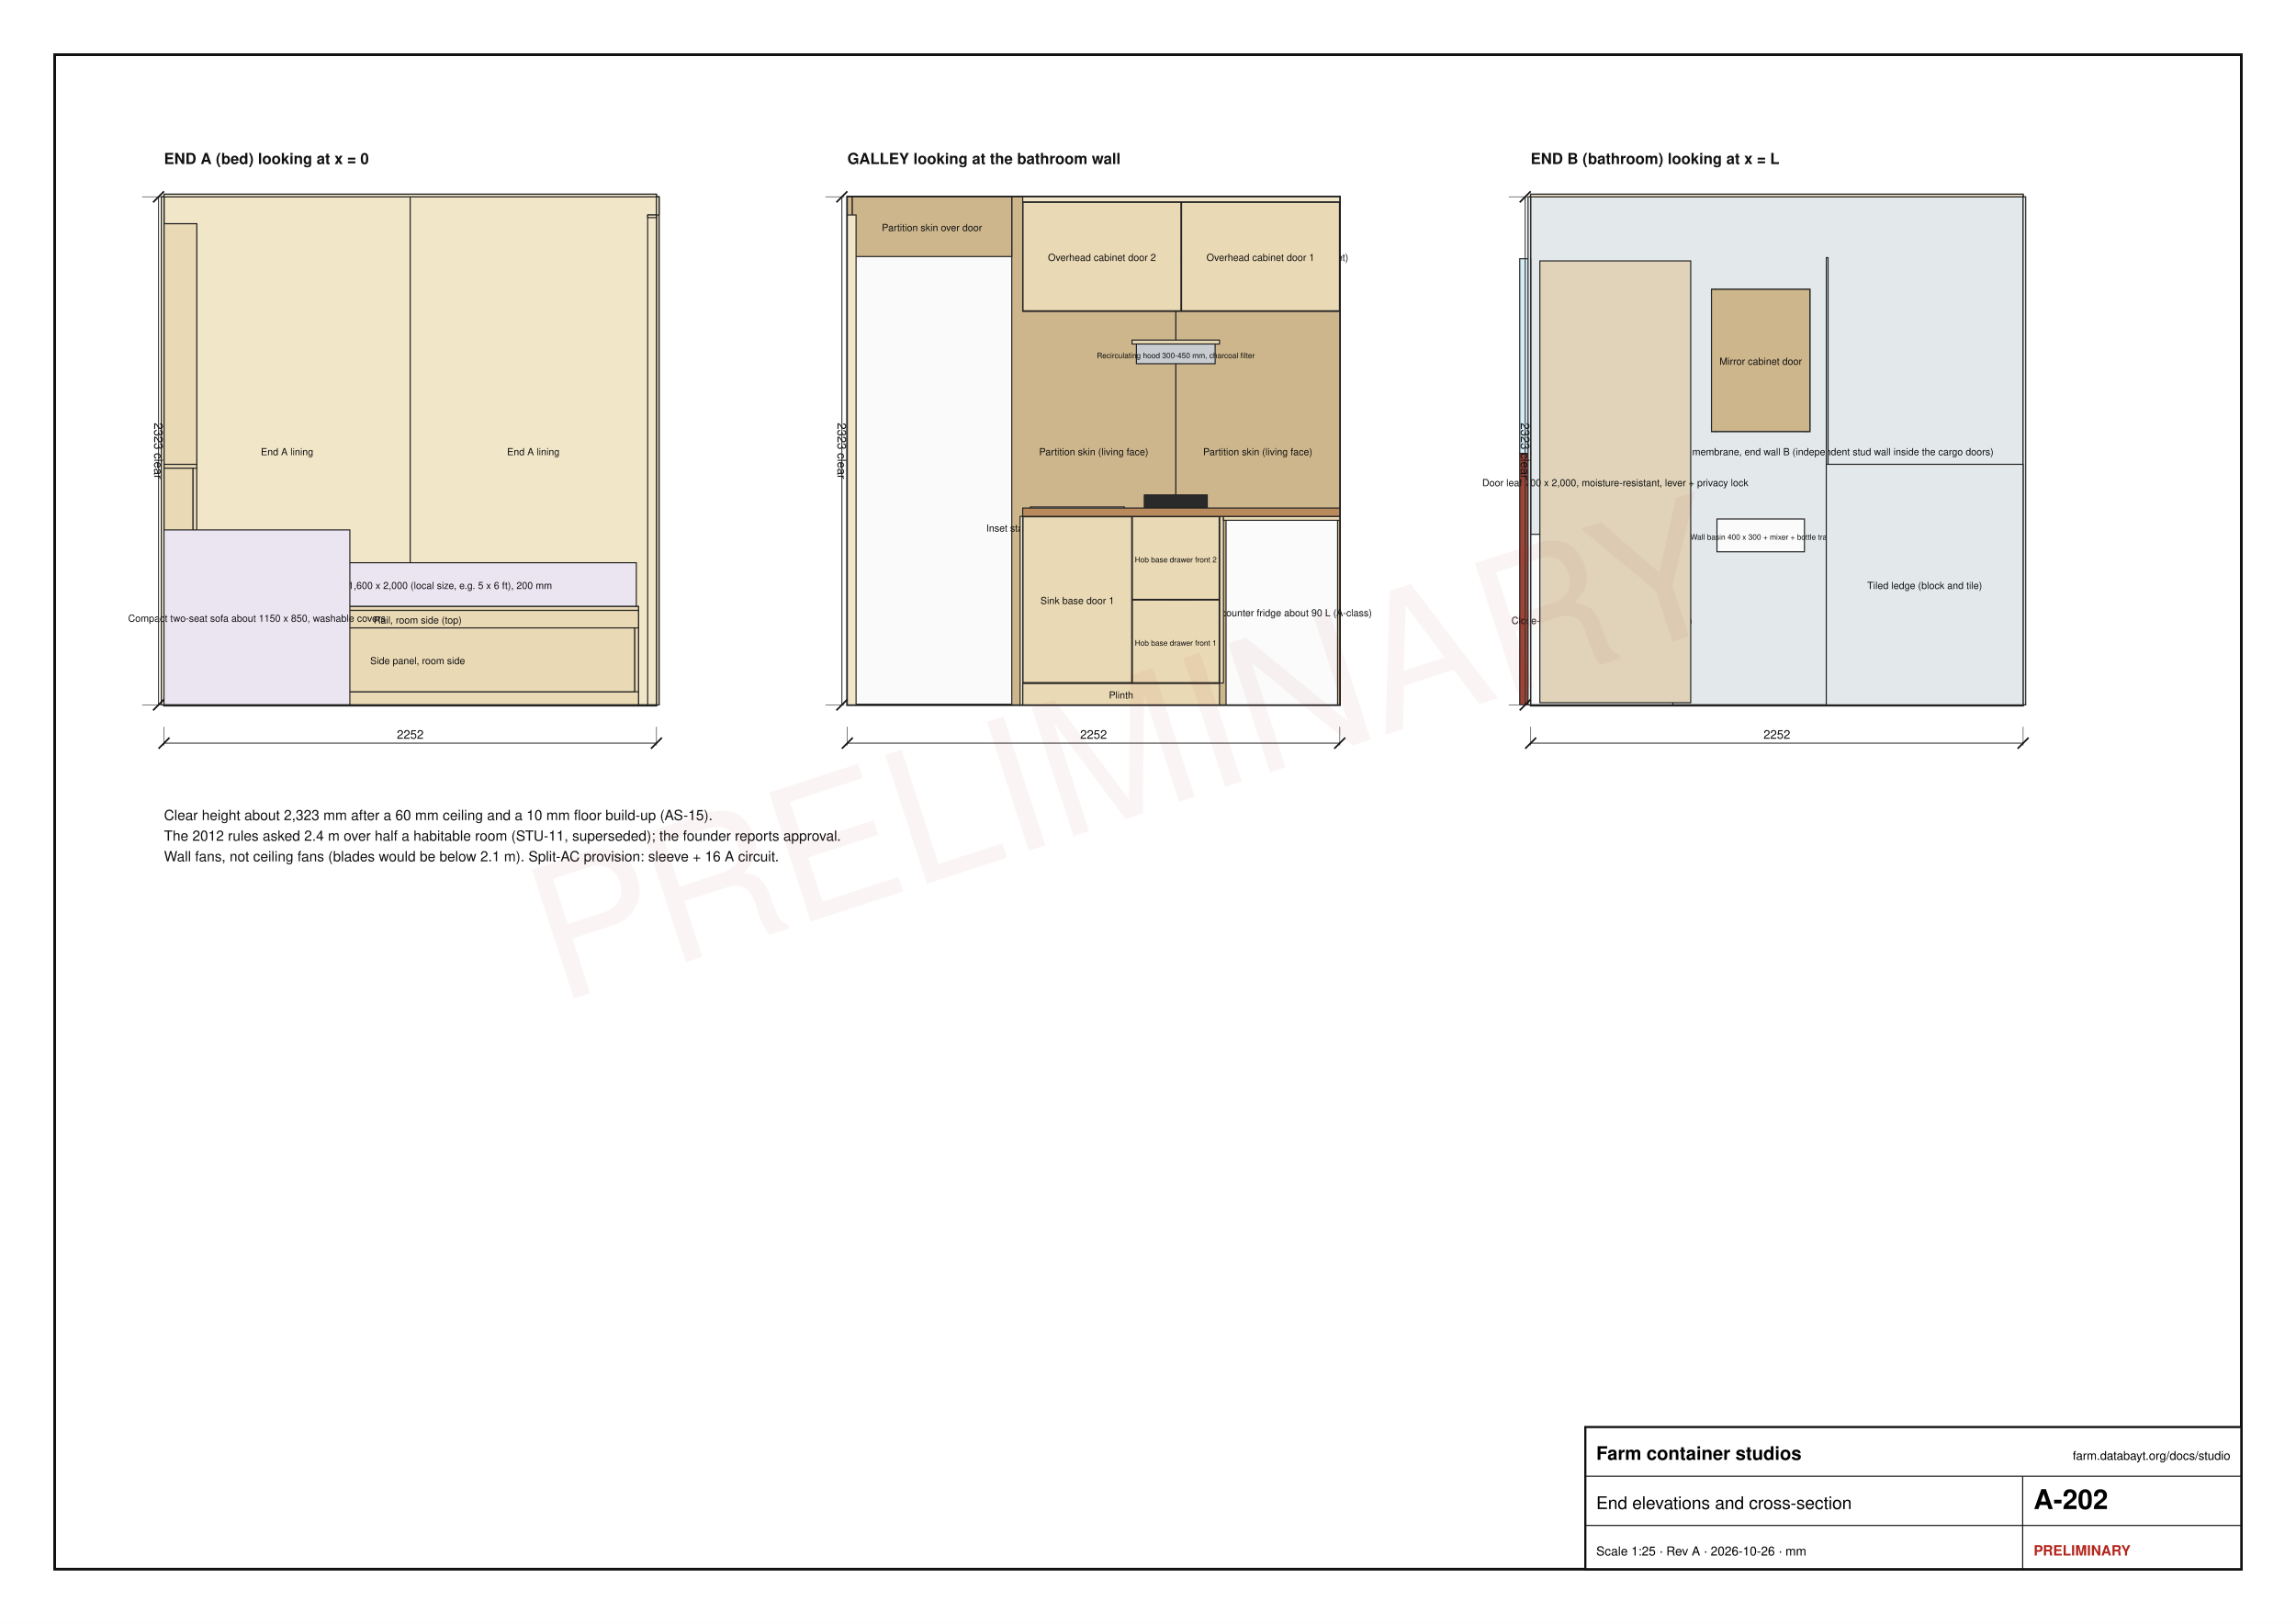
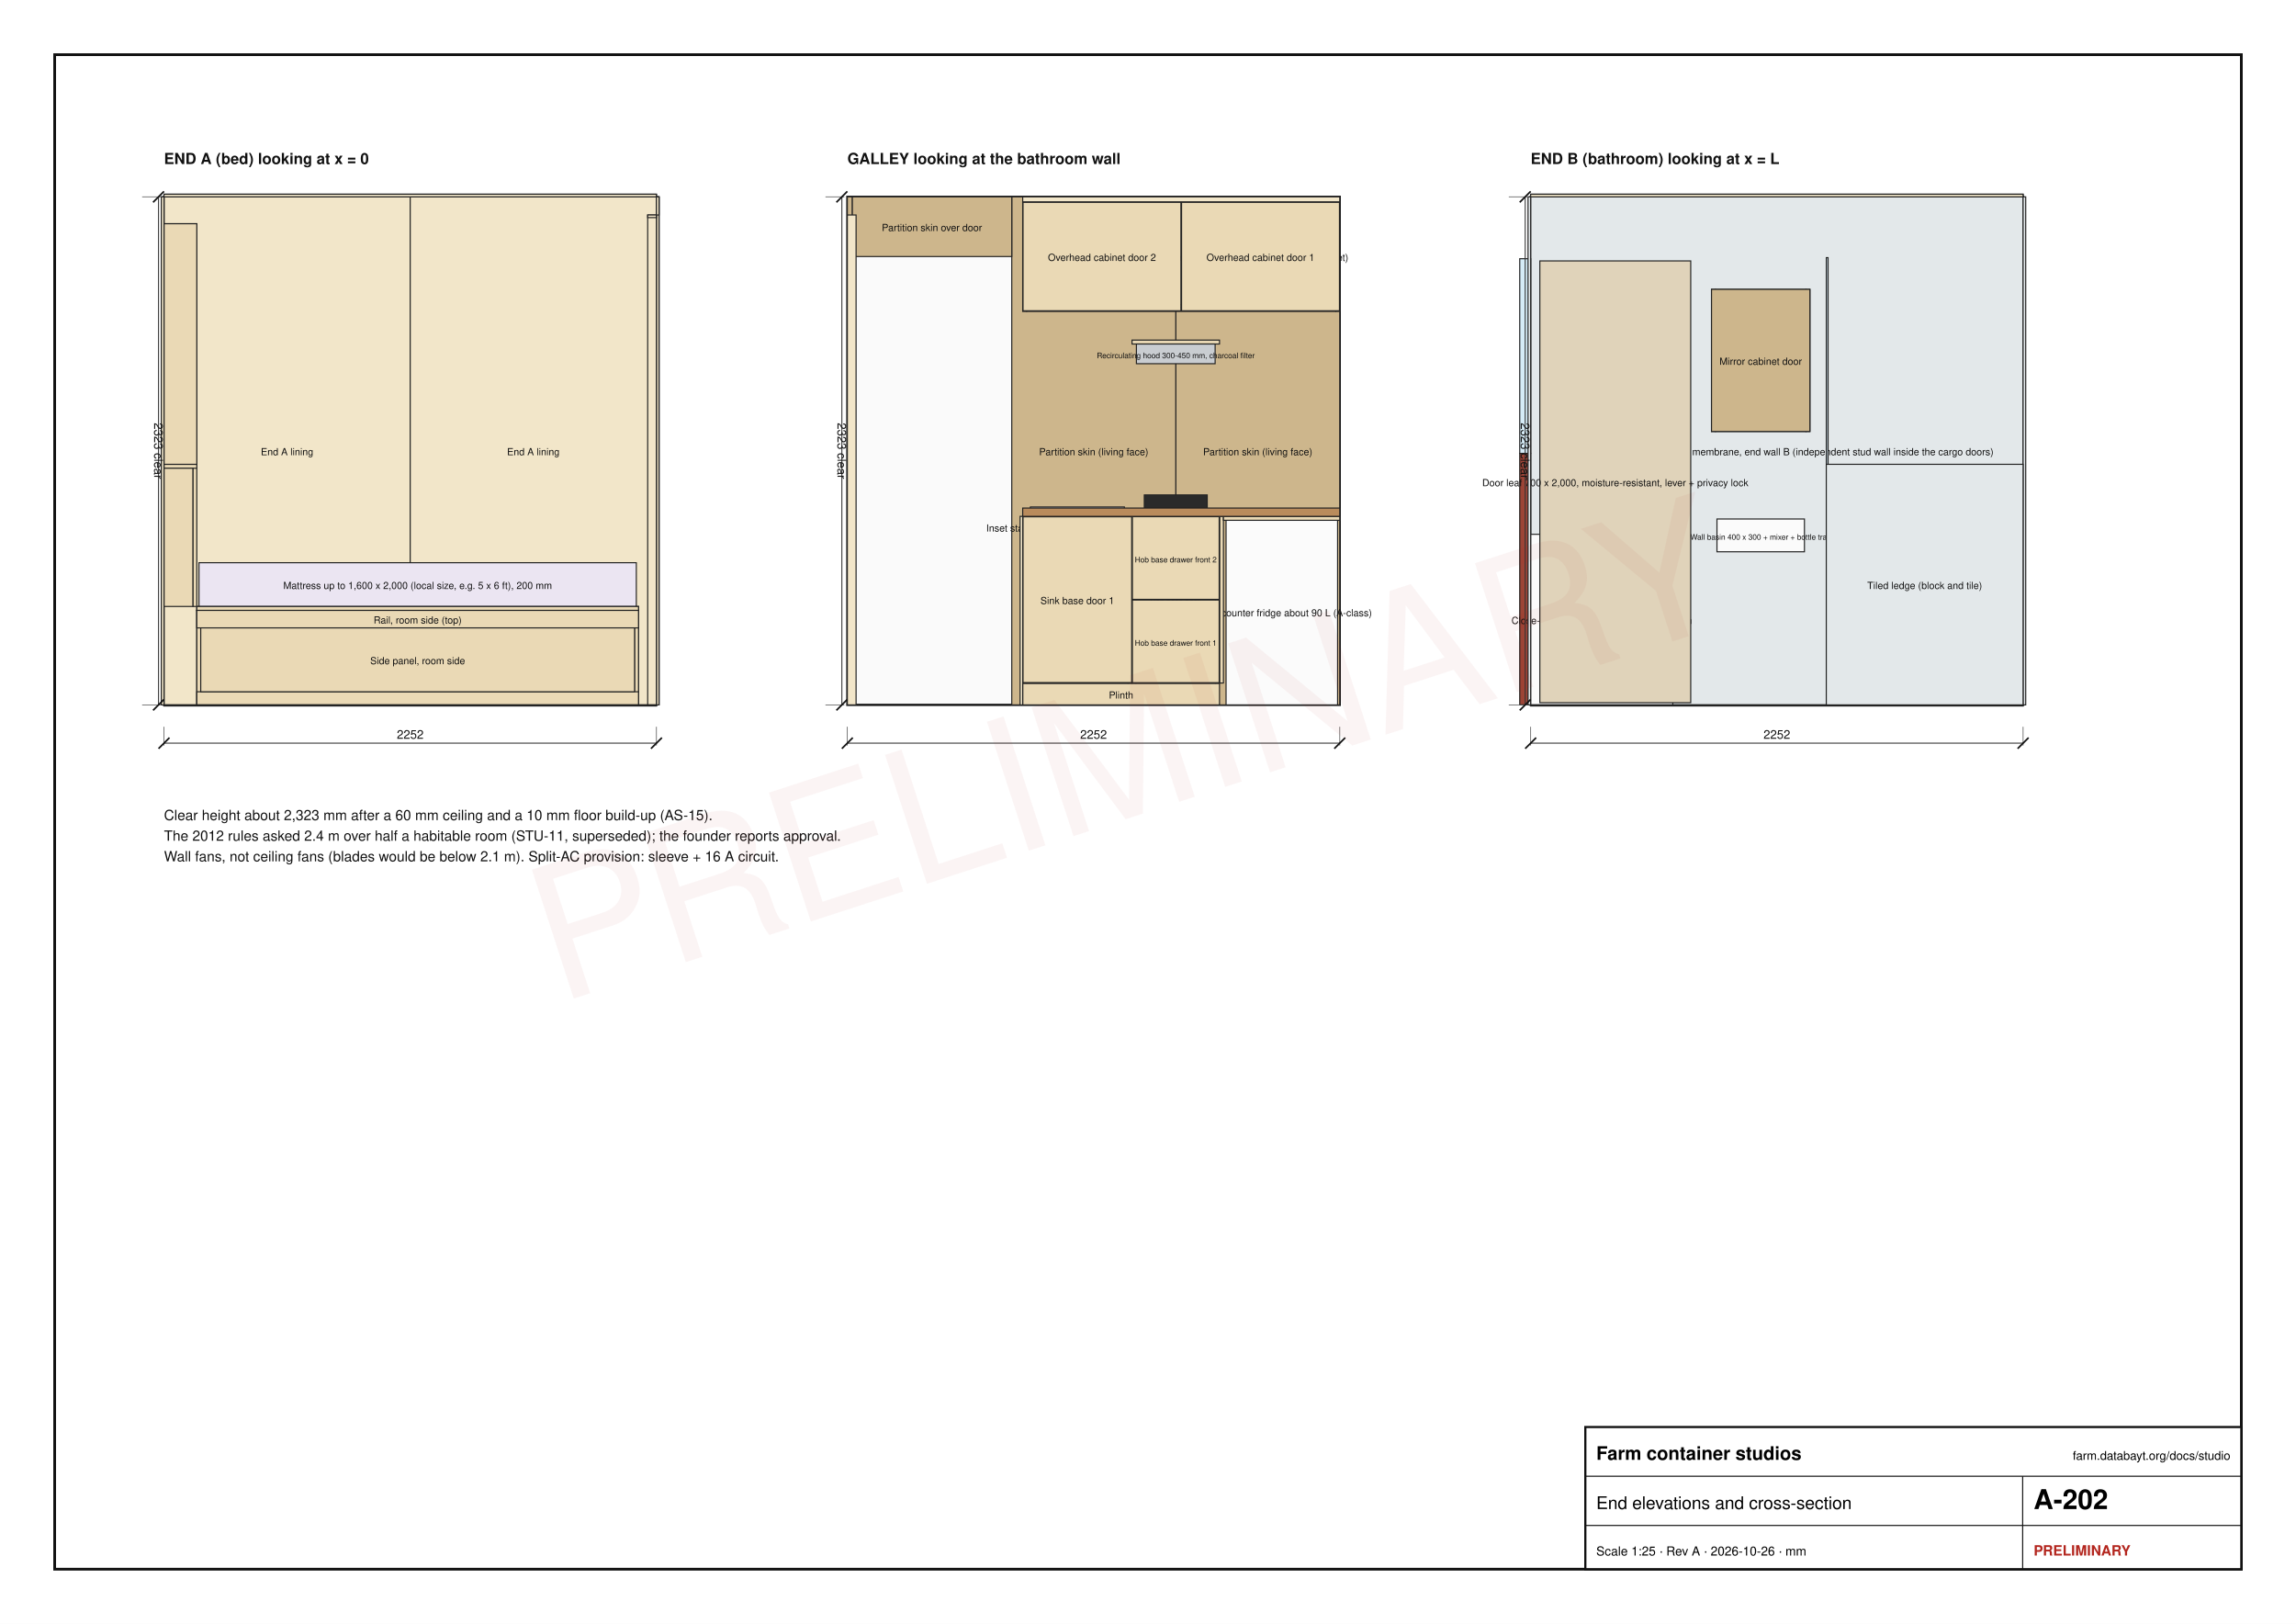
<svg xmlns="http://www.w3.org/2000/svg" width="420mm" height="297mm" viewBox="0 0 420 297" font-family="Helvetica, Arial, sans-serif">
  <rect x="0" y="0" width="420" height="297" fill="#fff" />
  <rect x="10" y="10" width="400" height="277" fill="none" stroke="#111" stroke-width="0.5" />
  <text x="30" y="30" font-size="2.8" text-anchor="start" font-weight="bold" fill="#111">END A (bed) looking at x = 0</text>
  <rect x="30" y="36" width="90.08" height="92.92" fill="#fafafa" stroke="#111" stroke-width="0.4" />
  <rect x="30" y="36" width="45.04" height="92.92" fill="#f2e6c9" stroke="#222" stroke-width="0.2" />
  <text x="52.52" y="83.26" font-size="1.8" text-anchor="middle" font-weight="normal" fill="#111">End A lining</text>
  <rect x="75.04" y="36" width="45.04" height="92.92" fill="#f2e6c9" stroke="#222" stroke-width="0.2" />
  <text x="97.56" y="83.26" font-size="1.8" text-anchor="middle" font-weight="normal" fill="#111">End A lining</text>
  <rect x="36" y="111.64" width="80.8" height="17.28" fill="#ead9b5" stroke="#222" stroke-width="0.2" />
  <text x="76.4" y="121.08" font-size="1.8" text-anchor="middle" font-weight="normal" fill="#111">Rail, end-A side</text>
  <rect x="30" y="40.92" width="6" height="44" fill="#ead9b5" stroke="#222" stroke-width="0.2" />
  <rect x="30.08" y="72.84" width="5.12" height="0.72" fill="#ead9b5" stroke="#222" stroke-width="0.2" />
  <rect x="30.08" y="62.2" width="5.12" height="0.72" fill="#ead9b5" stroke="#222" stroke-width="0.2" />
  <rect x="30.08" y="51.56" width="5.12" height="0.72" fill="#ead9b5" stroke="#222" stroke-width="0.2" />
  <rect x="30" y="84.2" width="6" height="0.72" fill="#ead9b5" stroke="#222" stroke-width="0.2" />
  <rect x="30" y="40.92" width="6" height="0.72" fill="#ead9b5" stroke="#222" stroke-width="0.2" />
  <rect x="30" y="40.92" width="6" height="44" fill="#ead9b5" stroke="#222" stroke-width="0.2" />
  <rect x="120.08" y="36" width="0.48" height="92.92" fill="#f2e6c9" stroke="#222" stroke-width="0.2" />
  <rect x="36" y="110.92" width="80.8" height="0.72" fill="#ead9b5" stroke="#222" stroke-width="0.2" />
  <rect x="36.72" y="111.64" width="79.36" height="17.28" fill="#ead9b5" stroke="#222" stroke-width="0.2" />
  <text x="76.4" y="121.08" font-size="1.8" text-anchor="middle" font-weight="normal" fill="#111">Spine</text>
  <rect x="29.52" y="36" width="0.48" height="92.92" fill="#f2e6c9" stroke="#222" stroke-width="0.2" />
  <rect x="30" y="35.52" width="90.08" height="0.48" fill="#f2e6c9" stroke="#222" stroke-width="0.2" />
  <rect x="30" y="40.92" width="6" height="44" fill="#ead9b5" stroke="#222" stroke-width="0.2" />
  <rect x="119.6" y="126.12" width="0.48" height="2.8" fill="#f2e6c9" stroke="#222" stroke-width="0.2" />
  <rect x="120.08" y="36" width="0.48" height="92.92" fill="#f2e6c9" stroke="#222" stroke-width="0.2" />
  <rect x="118.48" y="39.32" width="1.6" height="89.6" fill="#f2e6c9" stroke="#222" stroke-width="0.2" />
  <rect x="36.4" y="102.92" width="80" height="8" fill="#ebe5f2" stroke="#222" stroke-width="0.2" />
  <text x="76.4" y="107.72" font-size="1.8" text-anchor="middle" font-weight="normal" fill="#111">Mattress up to 1,600 x 2,000 (local size, e.g. 5 x 6 ft), 200 mm</text>
  <rect x="30.08" y="72.84" width="5.12" height="0.72" fill="#ead9b5" stroke="#222" stroke-width="0.2" />
  <rect x="30.08" y="62.2" width="5.12" height="0.72" fill="#ead9b5" stroke="#222" stroke-width="0.2" />
  <rect x="30.08" y="51.56" width="5.12" height="0.72" fill="#ead9b5" stroke="#222" stroke-width="0.2" />
  <rect x="36" y="111.64" width="0.72" height="17.28" fill="#ead9b5" stroke="#222" stroke-width="0.2" />
  <rect x="116.08" y="111.64" width="0.72" height="17.28" fill="#ead9b5" stroke="#222" stroke-width="0.2" />
  <rect x="36" y="110.92" width="80.8" height="0.72" fill="#ead9b5" stroke="#222" stroke-width="0.2" />
  <rect x="30" y="84.2" width="6" height="0.72" fill="#ead9b5" stroke="#222" stroke-width="0.2" />
  <rect x="30" y="40.92" width="6" height="0.72" fill="#ead9b5" stroke="#222" stroke-width="0.2" />
  <rect x="36" y="111.64" width="80.8" height="3.2" fill="#ead9b5" stroke="#222" stroke-width="0.2" />
  <text x="76.4" y="114.04" font-size="1.8" text-anchor="middle" font-weight="normal" fill="#111">Rail, room side (top)</text>
  <rect x="36" y="126.52" width="80.8" height="2.4" fill="#ead9b5" stroke="#222" stroke-width="0.2" />
  <rect x="36.72" y="114.84" width="79.36" height="11.68" fill="#ead9b5" stroke="#222" stroke-width="0.2" />
  <text x="76.4" y="121.48" font-size="1.8" text-anchor="middle" font-weight="normal" fill="#111">Side panel, room side</text>
  <rect x="35.28" y="84.92" width="0.72" height="26" fill="#ead9b5" stroke="#222" stroke-width="0.2" />
  <rect x="30" y="84.92" width="6" height="0.72" fill="#ead9b5" stroke="#222" stroke-width="0.2" />
  <rect x="30" y="85.64" width="5.28" height="25.28" fill="#ead9b5" stroke="#222" stroke-width="0.2" />
  <rect x="30" y="40.92" width="6" height="44" fill="#ead9b5" stroke="#222" stroke-width="0.2" />
  <rect x="29.52" y="36" width="0.48" height="92.92" fill="#f2e6c9" stroke="#222" stroke-width="0.2" />
  <rect x="30" y="35.52" width="90.08" height="0.48" fill="#f2e6c9" stroke="#222" stroke-width="0.2" />
-   <rect x="30" y="96.92" width="34" height="32" fill="#ebe5f2" stroke="#222" stroke-width="0.2" />
-   <text x="47" y="113.72" font-size="1.8" text-anchor="middle" font-weight="normal" fill="#111">Compact two-seat sofa about 1150 x 850, washable covers</text>
  <rect x="120.08" y="36" width="0.48" height="3.32" fill="#f2e6c9" stroke="#222" stroke-width="0.2" />
  <rect x="118.48" y="39.32" width="1.6" height="0.48" fill="#f2e6c9" stroke="#222" stroke-width="0.2" />
  <rect x="30" y="128.92" width="90.08" height="0.2" fill="#dccdb1" stroke="#222" stroke-width="0.2" />
  <line x1="30" y1="132.92" x2="30" y2="136.37" stroke="#555" stroke-width="0.13" />
  <line x1="120.08" y1="132.92" x2="120.08" y2="136.37" stroke="#555" stroke-width="0.13" />
  <line x1="30" y1="135.92" x2="120.08" y2="135.92" stroke="#333" stroke-width="0.18" />
  <line x1="29" y1="136.92" x2="31" y2="134.92" stroke="#111" stroke-width="0.3" />
  <line x1="119.08" y1="136.92" x2="121.08" y2="134.92" stroke="#111" stroke-width="0.3" />
  <text x="75.04" y="135.12" font-size="2.2" text-anchor="middle" font-weight="normal" fill="#111">2252</text>
  <line x1="26" y1="128.92" x2="29.45" y2="128.92" stroke="#555" stroke-width="0.13" />
  <line x1="26" y1="36" x2="29.45" y2="36" stroke="#555" stroke-width="0.13" />
  <line x1="29" y1="128.92" x2="29" y2="36" stroke="#333" stroke-width="0.18" />
  <line x1="28" y1="129.92" x2="30" y2="127.92" stroke="#111" stroke-width="0.3" />
  <line x1="28" y1="37" x2="30" y2="35" stroke="#111" stroke-width="0.3" />
  <text x="28.2" y="82.46" font-size="2.2" text-anchor="middle" font-weight="normal" fill="#111" transform="rotate(90 28.2 82.46)">2323 clear</text>
  <text x="155" y="30" font-size="2.8" text-anchor="start" font-weight="bold" fill="#111">GALLEY looking at the bathroom wall</text>
  <rect x="155" y="36" width="90.08" height="92.92" fill="#fafafa" stroke="#111" stroke-width="0.4" />
  <rect x="215.08" y="36" width="30" height="92.92" fill="#cdb68c" stroke="#222" stroke-width="0.2" />
  <text x="230.08" y="83.26" font-size="1.8" text-anchor="middle" font-weight="normal" fill="#111">Partition skin (living face)</text>
  <rect x="185.08" y="36" width="30" height="92.92" fill="#cdb68c" stroke="#222" stroke-width="0.2" />
  <text x="200.08" y="83.26" font-size="1.8" text-anchor="middle" font-weight="normal" fill="#111">Partition skin (living face)</text>
  <rect x="155.88" y="36" width="29.2" height="10.92" fill="#cdb68c" stroke="#222" stroke-width="0.2" />
  <text x="170.48" y="42.26" font-size="1.8" text-anchor="middle" font-weight="normal" fill="#111">Partition skin over door</text>
  <rect x="155" y="36" width="0.88" height="92.92" fill="#cdb68c" stroke="#222" stroke-width="0.2" />
  <rect x="207.08" y="94.44" width="16" height="30.48" fill="#f2e6c9" stroke="#222" stroke-width="0.2" />
  <text x="215.08" y="110.48" font-size="1.4" text-anchor="middle" font-weight="normal" fill="#111">Hob base back</text>
  <rect x="187.08" y="94.44" width="20" height="30.48" fill="#f2e6c9" stroke="#222" stroke-width="0.2" />
  <text x="197.08" y="110.48" font-size="1.8" text-anchor="middle" font-weight="normal" fill="#111">Sink base back</text>
  <rect x="187.08" y="36.92" width="58" height="20" fill="#f2e6c9" stroke="#222" stroke-width="0.2" />
  <text x="216.08" y="47.72" font-size="1.8" text-anchor="middle" font-weight="normal" fill="#111">Overhead cabinet back</text>
  <rect x="155" y="39.32" width="1.6" height="89.6" fill="#f2e6c9" stroke="#222" stroke-width="0.2" />
  <rect x="208.8" y="117.66" width="12.56" height="6.4" fill="#f2e6c9" stroke="#222" stroke-width="0.2" />
  <text x="215.08" y="121.66" font-size="1.4" text-anchor="middle" font-weight="normal" fill="#111">Hob base drawer back 1</text>
  <rect x="208.8" y="102.42" width="12.56" height="6.4" fill="#f2e6c9" stroke="#222" stroke-width="0.2" />
  <text x="215.08" y="106.42" font-size="1.4" text-anchor="middle" font-weight="normal" fill="#111">Hob base drawer back 2</text>
  <rect x="223.8" y="94.44" width="21.28" height="0.72" fill="#ead9b5" stroke="#222" stroke-width="0.2" />
  <rect x="207.8" y="94.44" width="14.56" height="0.72" fill="#ead9b5" stroke="#222" stroke-width="0.2" />
  <rect x="187.8" y="94.44" width="18.56" height="0.72" fill="#ead9b5" stroke="#222" stroke-width="0.2" />
  <rect x="207.08" y="62.2" width="16" height="0.72" fill="#ead9b5" stroke="#222" stroke-width="0.2" />
  <rect x="207.88" y="62.92" width="14.4" height="3.6" fill="#c9cdd1" stroke="#222" stroke-width="0.2" />
  <text x="215.08" y="65.52" font-size="1.4" text-anchor="middle" font-weight="normal" fill="#111">Recirculating hood 300-450 mm, charcoal filter</text>
  <rect x="188.48" y="92.72" width="17.2" height="7.4" fill="#c9cdd1" stroke="#222" stroke-width="0.2" />
  <text x="197.08" y="97.22" font-size="1.8" text-anchor="middle" font-weight="normal" fill="#111">Inset stainless sink 430 x 400, single bowl</text>
  <rect x="203.08" y="38.12" width="40" height="17.6" fill="#fbfbfb" stroke="#222" stroke-width="0.2" />
  <text x="223.08" y="47.72" font-size="1.8" text-anchor="middle" font-weight="normal" fill="#111">80 L horizontal heater on its steel cradle (overhead cabinet)</text>
  <rect x="244.36" y="36.92" width="0.72" height="20" fill="#ead9b5" stroke="#222" stroke-width="0.2" />
  <rect x="187.08" y="36.92" width="0.72" height="20" fill="#ead9b5" stroke="#222" stroke-width="0.2" />
  <rect x="187.8" y="56.2" width="56.56" height="0.72" fill="#ead9b5" stroke="#222" stroke-width="0.2" />
  <rect x="187.8" y="36.92" width="56.56" height="0.72" fill="#ead9b5" stroke="#222" stroke-width="0.2" />
  <rect x="216.14" y="37" width="28.88" height="19.84" fill="#ead9b5" stroke="#222" stroke-width="0.2" />
  <text x="230.58" y="47.72" font-size="1.8" text-anchor="middle" font-weight="normal" fill="#111">Overhead cabinet door 1</text>
  <rect x="187.14" y="37" width="28.88" height="19.84" fill="#ead9b5" stroke="#222" stroke-width="0.2" />
  <text x="201.58" y="47.72" font-size="1.8" text-anchor="middle" font-weight="normal" fill="#111">Overhead cabinet door 2</text>
  <rect x="187.08" y="36" width="58" height="0.92" fill="#f2e6c9" stroke="#222" stroke-width="0.2" />
  <rect x="209.32" y="90.52" width="11.52" height="2.4" fill="#2a2a2a" stroke="#222" stroke-width="0.2" />
  <rect x="187.08" y="125" width="36" height="3.92" fill="#ead9b5" stroke="#222" stroke-width="0.2" />
  <text x="205.08" y="127.76" font-size="1.8" text-anchor="middle" font-weight="normal" fill="#111">Plinth</text>
  <rect x="224.28" y="94.92" width="20.4" height="34" fill="#fbfbfb" stroke="#222" stroke-width="0.2" />
  <text x="234.48" y="112.72" font-size="1.8" text-anchor="middle" font-weight="normal" fill="#111">Under-counter fridge about 90 L (A-class)</text>
  <rect x="221.36" y="117.66" width="0.48" height="6.4" fill="#f2e6c9" stroke="#222" stroke-width="0.2" />
  <rect x="208.32" y="117.66" width="0.48" height="6.4" fill="#f2e6c9" stroke="#222" stroke-width="0.2" />
  <rect x="208.8" y="123.58" width="12.56" height="0.48" fill="#f2e6c9" stroke="#222" stroke-width="0.2" />
  <rect x="221.36" y="102.42" width="0.48" height="6.4" fill="#f2e6c9" stroke="#222" stroke-width="0.2" />
  <rect x="208.32" y="102.42" width="0.48" height="6.4" fill="#f2e6c9" stroke="#222" stroke-width="0.2" />
  <rect x="208.8" y="108.34" width="12.56" height="0.48" fill="#f2e6c9" stroke="#222" stroke-width="0.2" />
  <rect x="223.08" y="94.44" width="0.72" height="30.48" fill="#ead9b5" stroke="#222" stroke-width="0.2" />
  <rect x="223.8" y="94.44" width="21.28" height="0.72" fill="#ead9b5" stroke="#222" stroke-width="0.2" />
  <rect x="222.36" y="94.44" width="0.72" height="30.48" fill="#ead9b5" stroke="#222" stroke-width="0.2" />
  <rect x="207.08" y="94.44" width="0.72" height="30.48" fill="#ead9b5" stroke="#222" stroke-width="0.2" />
  <rect x="207.8" y="124.2" width="14.56" height="0.72" fill="#ead9b5" stroke="#222" stroke-width="0.2" />
  <rect x="207.8" y="94.44" width="14.56" height="0.72" fill="#ead9b5" stroke="#222" stroke-width="0.2" />
  <rect x="206.36" y="94.44" width="0.72" height="30.48" fill="#ead9b5" stroke="#222" stroke-width="0.2" />
  <rect x="187.08" y="94.44" width="0.72" height="30.48" fill="#ead9b5" stroke="#222" stroke-width="0.2" />
  <rect x="187.8" y="124.2" width="18.56" height="0.72" fill="#ead9b5" stroke="#222" stroke-width="0.2" />
  <rect x="187.8" y="94.44" width="18.56" height="0.72" fill="#ead9b5" stroke="#222" stroke-width="0.2" />
  <rect x="186.6" y="94.44" width="0.48" height="34.48" fill="#f2e6c9" stroke="#222" stroke-width="0.2" />
  <rect x="207.14" y="109.74" width="15.88" height="15.12" fill="#ead9b5" stroke="#222" stroke-width="0.2" />
  <text x="215.08" y="118.1" font-size="1.4" text-anchor="middle" font-weight="normal" fill="#111">Hob base drawer front 1</text>
  <rect x="207.14" y="94.5" width="15.88" height="15.12" fill="#ead9b5" stroke="#222" stroke-width="0.2" />
  <text x="215.08" y="102.86" font-size="1.4" text-anchor="middle" font-weight="normal" fill="#111">Hob base drawer front 2</text>
  <rect x="187.14" y="94.52" width="19.88" height="30.32" fill="#ead9b5" stroke="#222" stroke-width="0.2" />
  <text x="197.08" y="110.48" font-size="1.8" text-anchor="middle" font-weight="normal" fill="#111">Sink base door 1</text>
  <rect x="187.08" y="92.92" width="58" height="1.52" fill="#b98b5c" stroke="#222" stroke-width="0.2" />
  <line x1="155" y1="132.92" x2="155" y2="136.37" stroke="#555" stroke-width="0.13" />
  <line x1="245.08" y1="132.92" x2="245.08" y2="136.37" stroke="#555" stroke-width="0.13" />
  <line x1="155" y1="135.92" x2="245.08" y2="135.92" stroke="#333" stroke-width="0.18" />
  <line x1="154" y1="136.92" x2="156" y2="134.92" stroke="#111" stroke-width="0.3" />
  <line x1="244.08" y1="136.92" x2="246.08" y2="134.92" stroke="#111" stroke-width="0.3" />
  <text x="200.04" y="135.12" font-size="2.2" text-anchor="middle" font-weight="normal" fill="#111">2252</text>
  <line x1="151" y1="128.92" x2="154.45" y2="128.92" stroke="#555" stroke-width="0.13" />
  <line x1="151" y1="36" x2="154.45" y2="36" stroke="#555" stroke-width="0.13" />
  <line x1="154" y1="128.92" x2="154" y2="36" stroke="#333" stroke-width="0.18" />
  <line x1="153" y1="129.92" x2="155" y2="127.92" stroke="#111" stroke-width="0.3" />
  <line x1="153" y1="37" x2="155" y2="35" stroke="#111" stroke-width="0.3" />
  <text x="153.2" y="82.46" font-size="2.2" text-anchor="middle" font-weight="normal" fill="#111" transform="rotate(90 153.2 82.46)">2323 clear</text>
  <text x="280" y="30" font-size="2.8" text-anchor="start" font-weight="bold" fill="#111">END B (bathroom) looking at x = L</text>
  <rect x="280" y="36" width="90.08" height="92.92" fill="#fafafa" stroke="#111" stroke-width="0.4" />
  <rect x="280" y="36" width="90.08" height="92.92" fill="#e3e8ea" stroke="#222" stroke-width="0.2" />
  <text x="325.04" y="83.26" font-size="1.8" text-anchor="middle" font-weight="normal" fill="#111">Cement board 12 mm + liquid membrane, end wall B (independent stud wall inside the cargo doors)</text>
  <rect x="313.84" y="65.8" width="16.48" height="0.72" fill="#cdb68c" stroke="#222" stroke-width="0.2" />
  <rect x="330.36" y="52.92" width="0.72" height="26" fill="#cdb68c" stroke="#222" stroke-width="0.2" />
  <rect x="313.08" y="52.92" width="0.72" height="26" fill="#cdb68c" stroke="#222" stroke-width="0.2" />
  <rect x="313.8" y="52.92" width="16.56" height="0.72" fill="#cdb68c" stroke="#222" stroke-width="0.2" />
  <rect x="313.8" y="78.2" width="16.56" height="0.72" fill="#cdb68c" stroke="#222" stroke-width="0.2" />
  <rect x="313.08" y="52.92" width="18" height="26" fill="#cdb68c" stroke="#222" stroke-width="0.2" />
  <text x="322.08" y="66.72" font-size="1.8" text-anchor="middle" font-weight="normal" fill="#111">Mirror cabinet door</text>
  <rect x="314.08" y="94.92" width="16" height="6" fill="#fbfbfb" stroke="#222" stroke-width="0.2" />
  <text x="322.08" y="98.72" font-size="1.4" text-anchor="middle" font-weight="normal" fill="#111">Wall basin 400 x 300 + mixer + bottle trap</text>
  <rect x="334.08" y="47.12" width="0.32" height="80" fill="#d6ecf7" stroke="#222" stroke-width="0.2" />
  <rect x="278" y="82.92" width="2" height="46" fill="#9c4436" stroke="#222" stroke-width="0.2" />
  <rect x="278" y="47.32" width="2" height="35.6" fill="#d6ecf7" stroke="#222" stroke-width="0.2" />
  <rect x="280" y="97.72" width="26" height="31.2" fill="#fbfbfb" stroke="#222" stroke-width="0.2" />
  <text x="293" y="114.12" font-size="1.8" text-anchor="middle" font-weight="normal" fill="#111">Close-coupled WC, floor outlet, dual flush</text>
  <rect x="280" y="35.52" width="90.08" height="0.48" fill="#f2e6c9" stroke="#222" stroke-width="0.2" />
  <rect x="334.08" y="127.12" width="36" height="1.8" fill="#fbfbfb" stroke="#222" stroke-width="0.2" />
  <rect x="281.68" y="47.72" width="27.6" height="80.8" fill="#e0d3ba" stroke="#222" stroke-width="0.2" />
  <text x="295.48" y="88.92" font-size="1.8" text-anchor="middle" font-weight="normal" fill="#111">Door leaf 700 x 2,000, moisture-resistant, lever + privacy lock</text>
  <rect x="370.08" y="36" width="0.48" height="92.92" fill="#e3e8ea" stroke="#222" stroke-width="0.2" />
  <rect x="279.52" y="36" width="0.48" height="92.92" fill="#e3e8ea" stroke="#222" stroke-width="0.2" />
  <rect x="280" y="128.92" width="90.08" height="0.2" fill="#dccdb1" stroke="#222" stroke-width="0.2" />
  <rect x="334.08" y="84.92" width="36" height="44" fill="#e3e8ea" stroke="#222" stroke-width="0.2" />
  <text x="352.08" y="107.72" font-size="1.8" text-anchor="middle" font-weight="normal" fill="#111">Tiled ledge (block and tile)</text>
  <rect x="280" y="35.52" width="90.08" height="0.48" fill="#f2e6c9" stroke="#222" stroke-width="0.2" />
  <line x1="280" y1="132.92" x2="280" y2="136.37" stroke="#555" stroke-width="0.13" />
  <line x1="370.08" y1="132.92" x2="370.08" y2="136.37" stroke="#555" stroke-width="0.13" />
  <line x1="280" y1="135.92" x2="370.08" y2="135.92" stroke="#333" stroke-width="0.18" />
  <line x1="279" y1="136.92" x2="281" y2="134.92" stroke="#111" stroke-width="0.3" />
  <line x1="369.08" y1="136.92" x2="371.08" y2="134.92" stroke="#111" stroke-width="0.3" />
  <text x="325.04" y="135.12" font-size="2.2" text-anchor="middle" font-weight="normal" fill="#111">2252</text>
  <line x1="276" y1="128.92" x2="279.45" y2="128.92" stroke="#555" stroke-width="0.13" />
  <line x1="276" y1="36" x2="279.45" y2="36" stroke="#555" stroke-width="0.13" />
  <line x1="279" y1="128.92" x2="279" y2="36" stroke="#333" stroke-width="0.18" />
  <line x1="278" y1="129.92" x2="280" y2="127.92" stroke="#111" stroke-width="0.3" />
  <line x1="278" y1="37" x2="280" y2="35" stroke="#111" stroke-width="0.3" />
  <text x="278.2" y="82.46" font-size="2.2" text-anchor="middle" font-weight="normal" fill="#111" transform="rotate(90 278.2 82.46)">2323 clear</text>
  <text x="30" y="150" font-size="2.6" text-anchor="start" font-weight="normal" fill="#111">Clear height about 2,323 mm after a 60 mm ceiling and a 10 mm floor build-up (AS-15).</text>
  <text x="30" y="153.77" font-size="2.6" text-anchor="start" font-weight="normal" fill="#111">The 2012 rules asked 2.4 m over half a habitable room (STU-11, superseded); the founder reports approval.</text>
  <text x="30" y="157.54" font-size="2.6" text-anchor="start" font-weight="normal" fill="#111">Wall fans, not ceiling fans (blades would be below 2.1 m). Split-AC provision: sleeve + 16 A circuit.</text>
  <rect x="290" y="261" width="120" height="26" fill="#fff" stroke="#111" stroke-width="0.4" />
  <line x1="290" y1="270" x2="410" y2="270" stroke="#111" stroke-width="0.2" />
  <line x1="290" y1="279" x2="410" y2="279" stroke="#111" stroke-width="0.2" />
  <line x1="370" y1="270" x2="370" y2="287" stroke="#111" stroke-width="0.2" />
  <text x="292" y="267" font-size="3.4" font-weight="bold">Farm container studios</text>
  <text x="408" y="267" font-size="2.2" text-anchor="end">farm.databayt.org/docs/studio</text>
  <text x="292" y="276" font-size="3.2">End elevations and cross-section</text>
  <text x="372" y="276" font-size="5" font-weight="bold">A-202</text>
  <text x="292" y="284.5" font-size="2.3">Scale 1:25 · Rev A · 2026-10-26 · mm</text>
  <text x="372" y="284.5" font-size="2.6" font-weight="bold" fill="#b3261e">PRELIMINARY</text>
  <text x="210.0" y="148.5" font-size="34" fill="#b3261e" fill-opacity="0.05" text-anchor="middle" transform="rotate(-18 210.0 148.5)">PRELIMINARY</text>
</svg>
